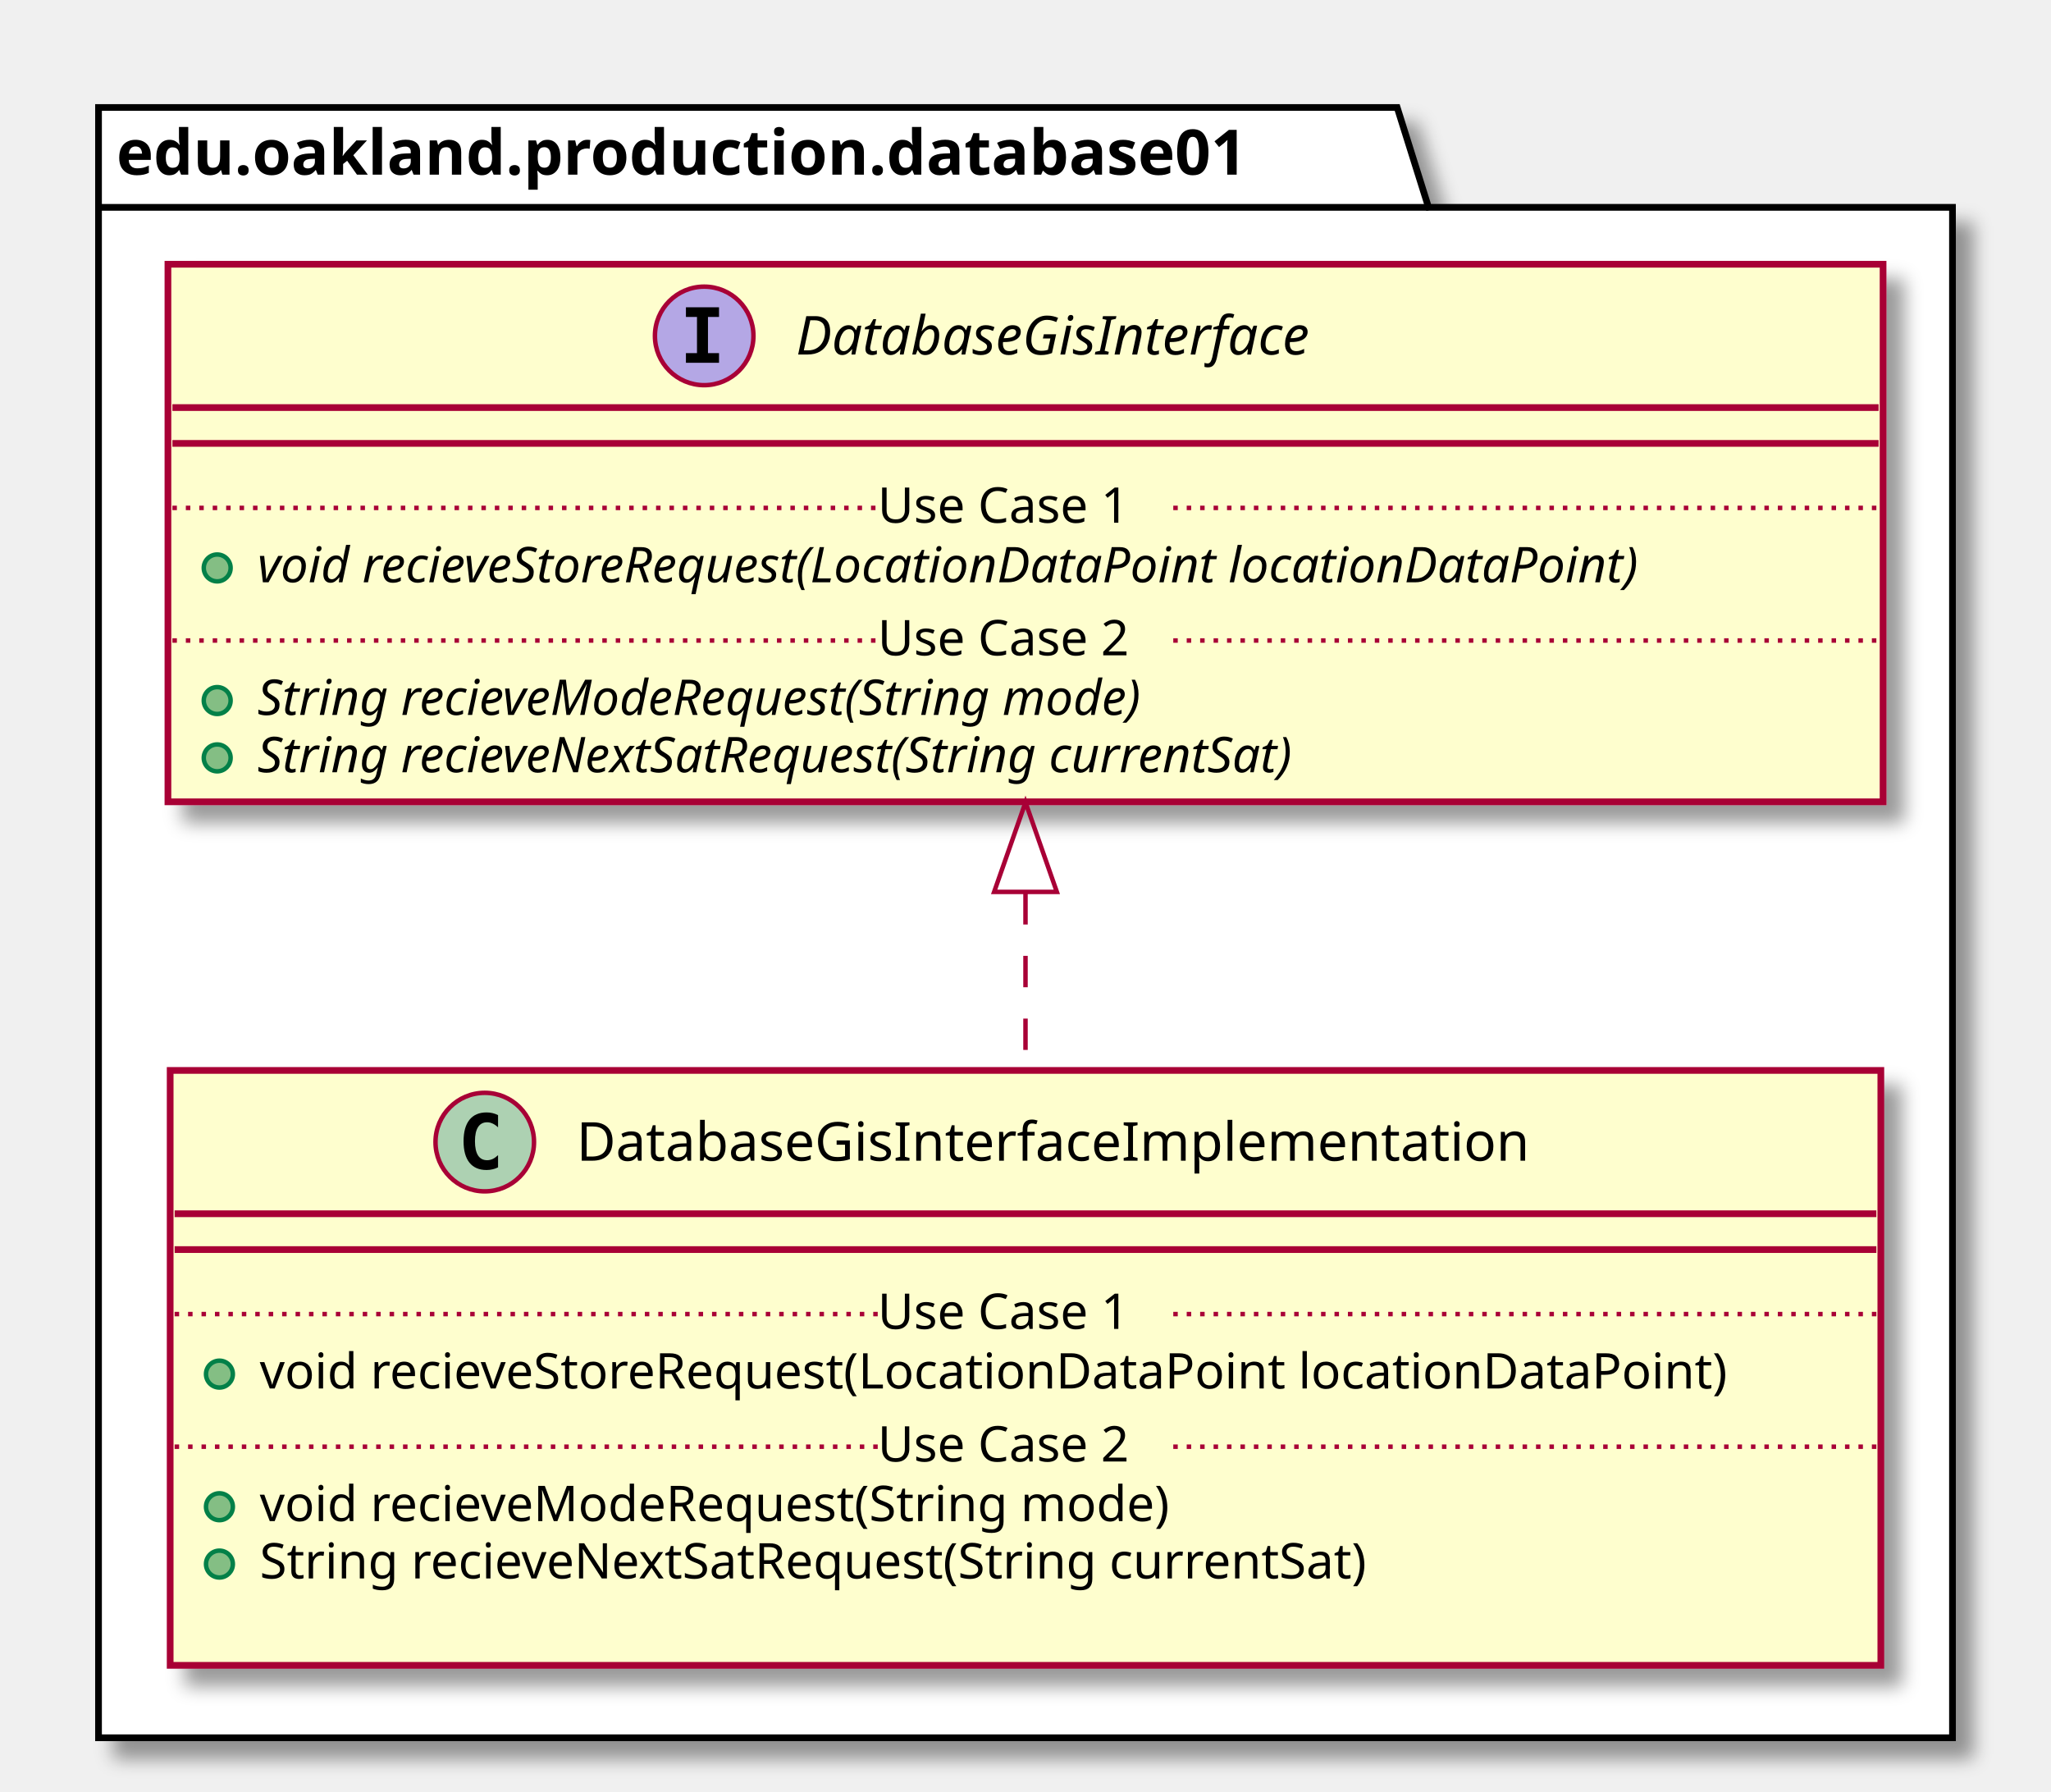
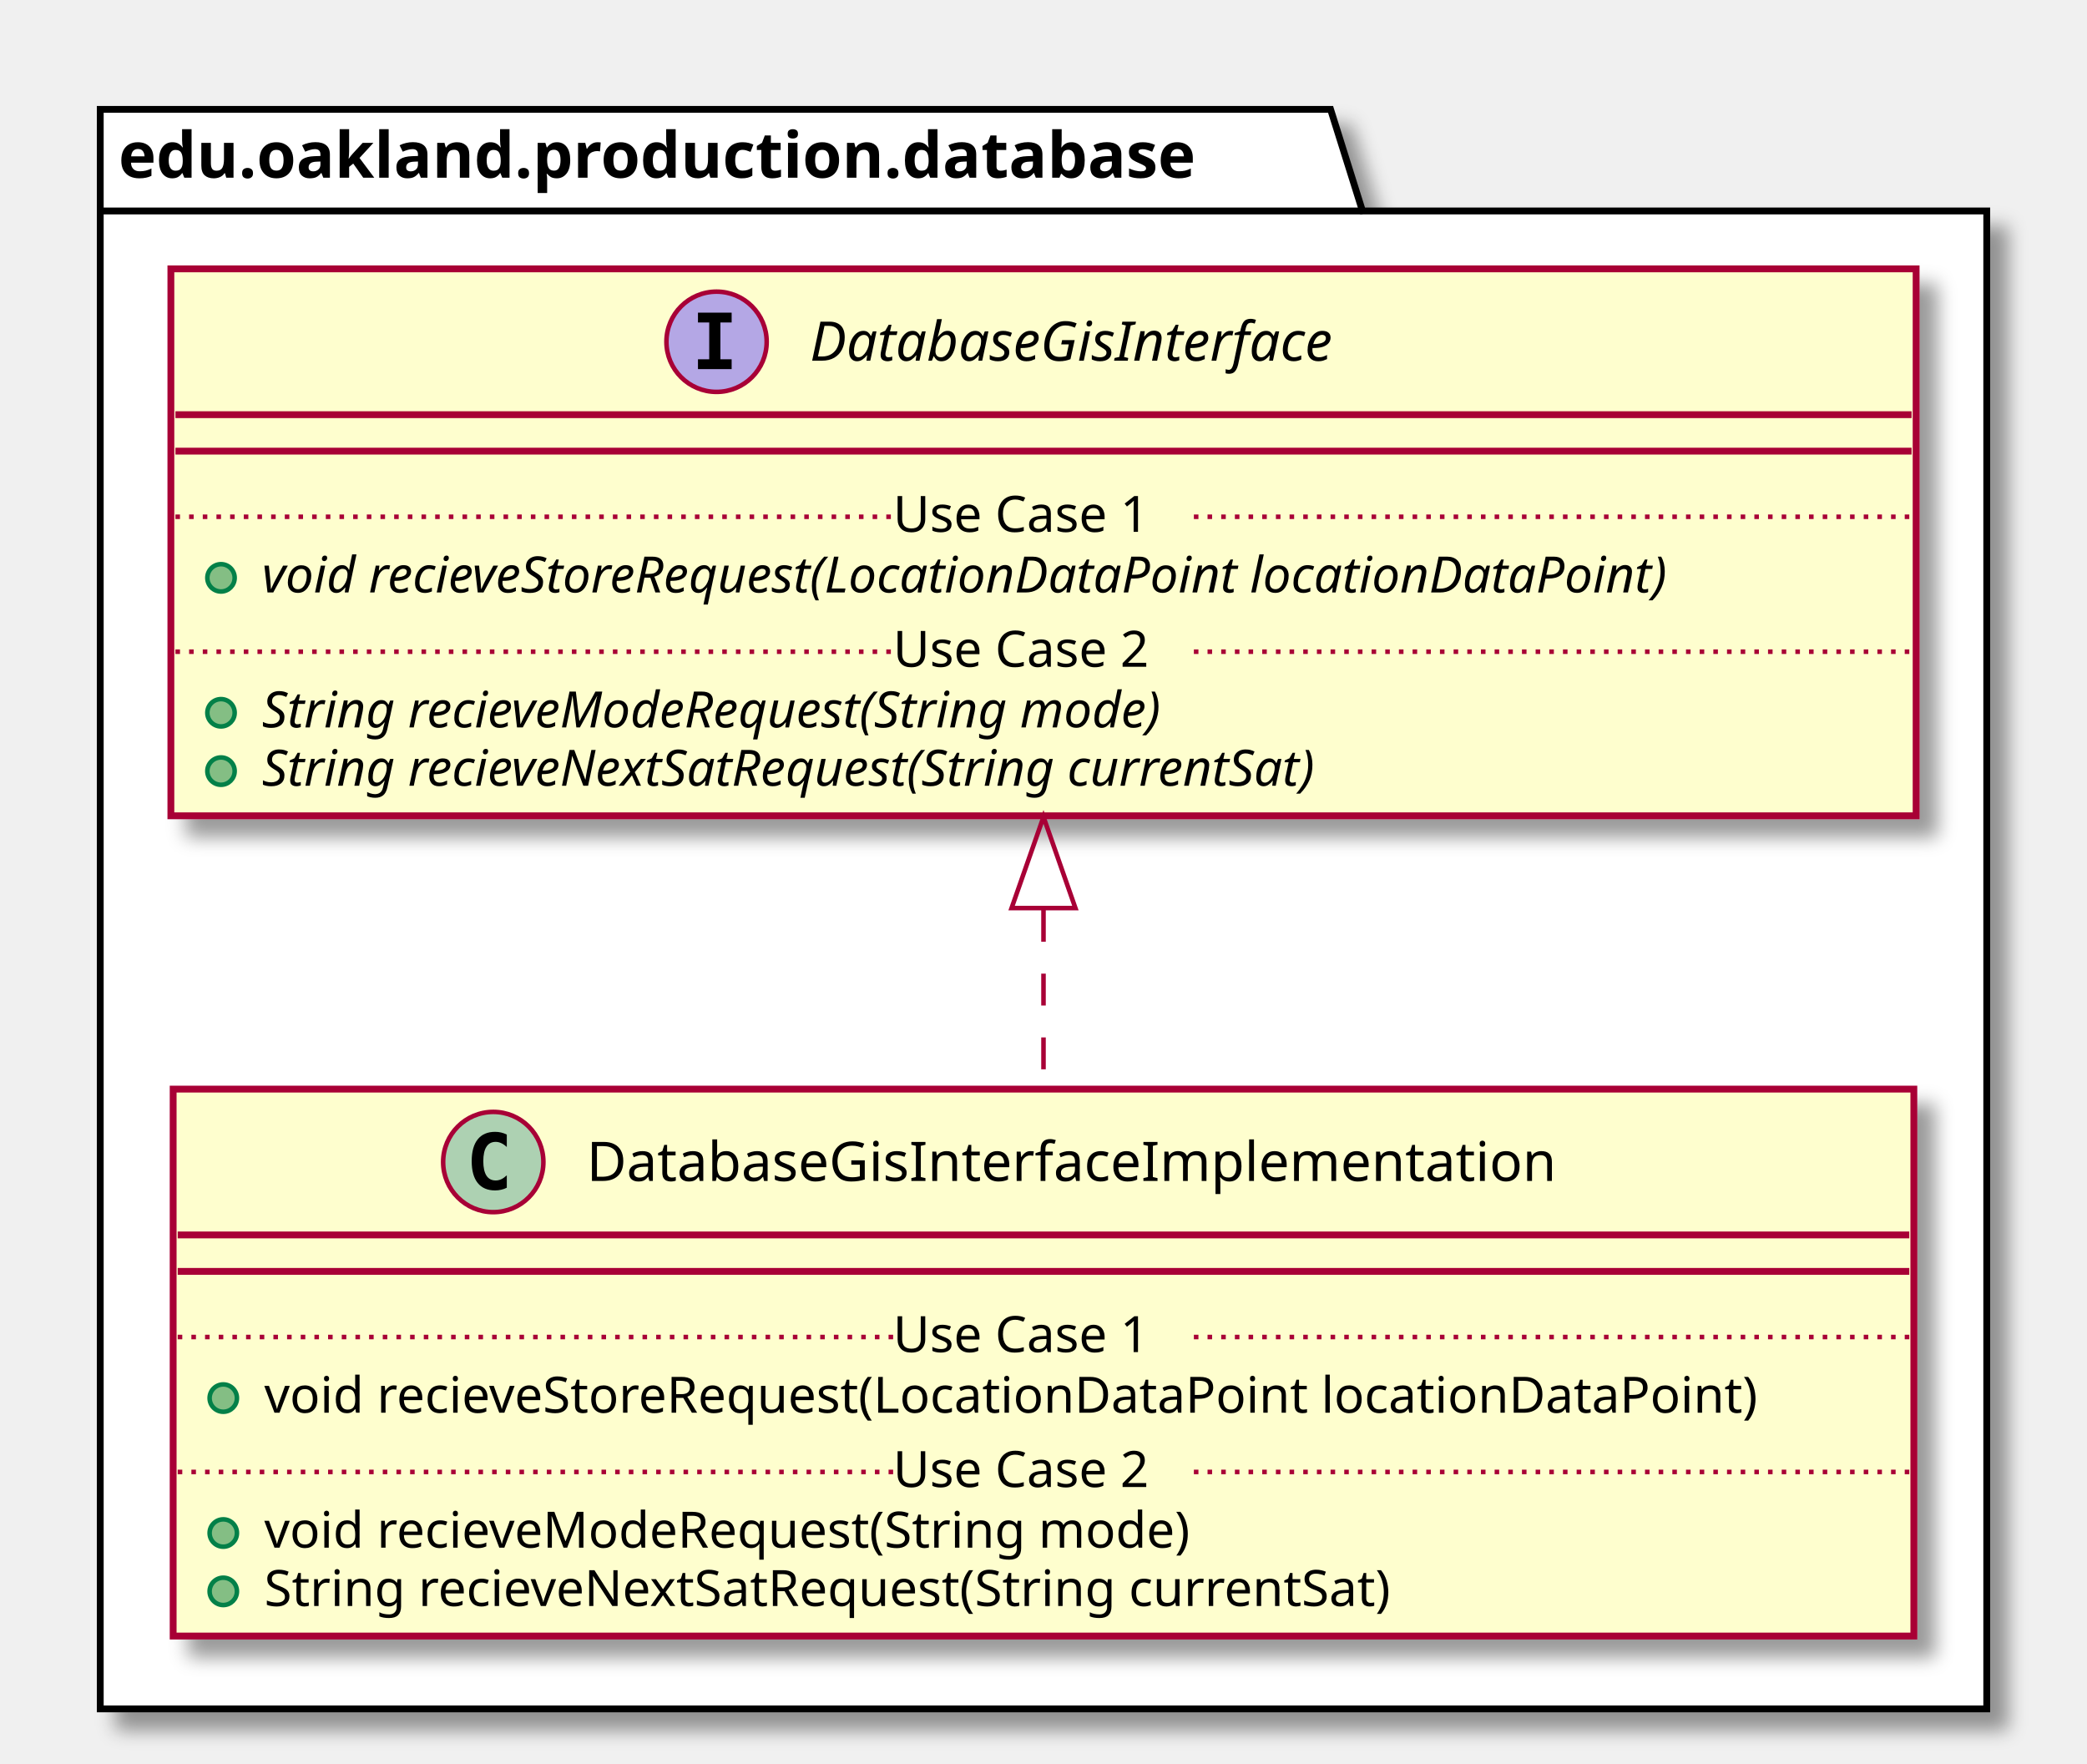
- <svg xmlns="http://www.w3.org/2000/svg" contentScriptType="application/ecmascript" contentStyleType="text/css" height="400px" preserveAspectRatio="none" style="width:458px;height:400px;" version="1.1" viewBox="0 0 458 400" width="458px" zoomAndPan="magnify">
+ <svg xmlns="http://www.w3.org/2000/svg" contentScriptType="application/ecmascript" contentStyleType="text/css" height="387px" preserveAspectRatio="none" style="width:458px;height:387px;" version="1.1" viewBox="0 0 458 387" width="458px" zoomAndPan="magnify">
  <defs>
-     <filter height="300%" id="fh48nbt6pvgu4" width="300%" x="-1" y="-1">
+     <filter height="300%" id="f1ssw3d0vc3bj3" width="300%" x="-1" y="-1">
      <feGaussianBlur result="blurOut" stdDeviation="2.0" />
      <feColorMatrix in="blurOut" result="blurOut2" type="matrix" values="0 0 0 0 0 0 0 0 0 0 0 0 0 0 0 0 0 0 .4 0" />
      <feOffset dx="4.0" dy="4.0" in="blurOut2" result="blurOut3" />
      <feBlend in="SourceGraphic" in2="blurOut3" mode="normal" />
    </filter>
  </defs>
  <g>
-     <polygon fill="#FFFFFF" filter="url(#fh48nbt6pvgu4)" points="22,24,312,24,319,46.297,436,46.297,436,388,22,388,22,24" style="stroke: #000000; stroke-width: 1.5;" />
-     <line style="stroke: #000000; stroke-width: 1.5;" x1="22" x2="319" y1="46.297" y2="46.297" />
-     <text fill="#000000" font-family="sans-serif" font-size="14" font-weight="bold" lengthAdjust="spacingAndGlyphs" textLength="284" x="26" y="38.995">edu.oakland.production.database01</text>
-     <rect fill="#FEFECE" filter="url(#fh48nbt6pvgu4)" height="132.828" id="DatabaseGisInterfaceImplementation" style="stroke: #A80036; stroke-width: 1.5;" width="382" x="38" y="239" />
+     <polygon fill="#FFFFFF" filter="url(#f1ssw3d0vc3bj3)" points="22,24,292,24,299,46.297,436,46.297,436,375,22,375,22,24" style="stroke: #000000; stroke-width: 1.5;" />
+     <line style="stroke: #000000; stroke-width: 1.5;" x1="22" x2="299" y1="46.297" y2="46.297" />
+     <text fill="#000000" font-family="sans-serif" font-size="14" font-weight="bold" lengthAdjust="spacingAndGlyphs" textLength="264" x="26" y="38.995">edu.oakland.production.database</text>
+     <rect fill="#FEFECE" filter="url(#f1ssw3d0vc3bj3)" height="120.023" id="DatabaseGisInterfaceImplementation" style="stroke: #A80036; stroke-width: 1.5;" width="382" x="38" y="239" />
    <ellipse cx="108.25" cy="255" fill="#ADD1B2" rx="11" ry="11" style="stroke: #A80036; stroke-width: 1.0;" />
    <path d="M111.219,260.641 Q110.641,260.938 110,261.078 Q109.359,261.234 108.656,261.234 Q106.156,261.234 104.828,259.594 Q103.516,257.938 103.516,254.812 Q103.516,251.688 104.828,250.031 Q106.156,248.375 108.656,248.375 Q109.359,248.375 110,248.531 Q110.656,248.688 111.219,248.984 L111.219,251.703 Q110.594,251.125 110,250.859 Q109.406,250.578 108.781,250.578 Q107.438,250.578 106.75,251.656 Q106.062,252.719 106.062,254.812 Q106.062,256.906 106.75,257.984 Q107.438,259.047 108.781,259.047 Q109.406,259.047 110,258.781 Q110.594,258.5 111.219,257.922 L111.219,260.641 Z " />
    <text fill="#000000" font-family="sans-serif" font-size="12" lengthAdjust="spacingAndGlyphs" textLength="233" x="128.75" y="259.154">DatabaseGisInterfaceImplementation</text>
    <line style="stroke: #A80036; stroke-width: 1.5;" x1="39" x2="419" y1="271" y2="271" />
    <line style="stroke: #A80036; stroke-width: 1.5;" x1="39" x2="419" y1="279" y2="279" />
    <ellipse cx="49" cy="306.805" fill="#84BE84" rx="3" ry="3" style="stroke: #038048; stroke-width: 1.0;" />
    <text fill="#000000" font-family="sans-serif" font-size="11" lengthAdjust="spacingAndGlyphs" textLength="356" x="58" y="310.015">void recieveStoreRequest(LocationDataPoint locationDataPoint)</text>
    <line style="stroke: #A80036; stroke-width: 1.0; stroke-dasharray: 1.0,2.0;" x1="39" x2="196" y1="293.402" y2="293.402" />
    <text fill="#000000" font-family="sans-serif" font-size="11" lengthAdjust="spacingAndGlyphs" textLength="66" x="196" y="296.71">Use Case 1</text>
    <line style="stroke: #A80036; stroke-width: 1.0; stroke-dasharray: 1.0,2.0;" x1="262" x2="419" y1="293.402" y2="293.402" />
    <ellipse cx="49" cy="336.414" fill="#84BE84" rx="3" ry="3" style="stroke: #038048; stroke-width: 1.0;" />
    <text fill="#000000" font-family="sans-serif" font-size="11" lengthAdjust="spacingAndGlyphs" textLength="222" x="58" y="339.625">void recieveModeRequest(String mode)</text>
    <ellipse cx="49" cy="349.219" fill="#84BE84" rx="3" ry="3" style="stroke: #038048; stroke-width: 1.0;" />
    <text fill="#000000" font-family="sans-serif" font-size="11" lengthAdjust="spacingAndGlyphs" textLength="275" x="58" y="352.429">String recieveNextSatRequest(String currentSat)</text>
-     <text fill="#000000" font-family="sans-serif" font-size="11" lengthAdjust="spacingAndGlyphs" textLength="0" x="62" y="365.234" />
    <line style="stroke: #A80036; stroke-width: 1.0; stroke-dasharray: 1.0,2.0;" x1="39" x2="196" y1="323.012" y2="323.012" />
    <text fill="#000000" font-family="sans-serif" font-size="11" lengthAdjust="spacingAndGlyphs" textLength="66" x="196" y="326.32">Use Case 2</text>
    <line style="stroke: #A80036; stroke-width: 1.0; stroke-dasharray: 1.0,2.0;" x1="262" x2="419" y1="323.012" y2="323.012" />
-     <rect fill="#FEFECE" filter="url(#fh48nbt6pvgu4)" height="120.023" id="DatabaseGisInterface" style="stroke: #A80036; stroke-width: 1.5;" width="383" x="37.5" y="59" />
+     <rect fill="#FEFECE" filter="url(#f1ssw3d0vc3bj3)" height="120.023" id="DatabaseGisInterface" style="stroke: #A80036; stroke-width: 1.5;" width="383" x="37.5" y="59" />
    <ellipse cx="157.25" cy="75" fill="#B4A7E5" rx="11" ry="11" style="stroke: #A80036; stroke-width: 1.0;" />
    <path d="M153.172,70.766 L153.172,68.609 L160.562,68.609 L160.562,70.766 L158.094,70.766 L158.094,78.844 L160.562,78.844 L160.562,81 L153.172,81 L153.172,78.844 L155.641,78.844 L155.641,70.766 L153.172,70.766 Z " />
    <text fill="#000000" font-family="sans-serif" font-size="12" font-style="italic" lengthAdjust="spacingAndGlyphs" textLength="135" x="177.75" y="79.154">DatabaseGisInterface</text>
    <line style="stroke: #A80036; stroke-width: 1.5;" x1="38.5" x2="419.5" y1="91" y2="91" />
    <line style="stroke: #A80036; stroke-width: 1.5;" x1="38.5" x2="419.5" y1="99" y2="99" />
    <ellipse cx="48.5" cy="126.805" fill="#84BE84" rx="3" ry="3" style="stroke: #038048; stroke-width: 1.0;" />
    <text fill="#000000" font-family="sans-serif" font-size="11" font-style="italic" lengthAdjust="spacingAndGlyphs" textLength="357" x="57.5" y="130.015">void recieveStoreRequest(LocationDataPoint locationDataPoint)</text>
    <line style="stroke: #A80036; stroke-width: 1.0; stroke-dasharray: 1.0,2.0;" x1="38.5" x2="196" y1="113.402" y2="113.402" />
    <text fill="#000000" font-family="sans-serif" font-size="11" lengthAdjust="spacingAndGlyphs" textLength="66" x="196" y="116.71">Use Case 1</text>
    <line style="stroke: #A80036; stroke-width: 1.0; stroke-dasharray: 1.0,2.0;" x1="262" x2="419.5" y1="113.402" y2="113.402" />
    <ellipse cx="48.5" cy="156.414" fill="#84BE84" rx="3" ry="3" style="stroke: #038048; stroke-width: 1.0;" />
    <text fill="#000000" font-family="sans-serif" font-size="11" font-style="italic" lengthAdjust="spacingAndGlyphs" textLength="232" x="57.5" y="159.625">String recieveModeRequest(String mode)</text>
    <ellipse cx="48.5" cy="169.219" fill="#84BE84" rx="3" ry="3" style="stroke: #038048; stroke-width: 1.0;" />
    <text fill="#000000" font-family="sans-serif" font-size="11" font-style="italic" lengthAdjust="spacingAndGlyphs" textLength="273" x="57.5" y="172.429">String recieveNextSatRequest(String currentSat)</text>
    <line style="stroke: #A80036; stroke-width: 1.0; stroke-dasharray: 1.0,2.0;" x1="38.5" x2="196" y1="143.012" y2="143.012" />
    <text fill="#000000" font-family="sans-serif" font-size="11" lengthAdjust="spacingAndGlyphs" textLength="66" x="196" y="146.32">Use Case 2</text>
    <line style="stroke: #A80036; stroke-width: 1.0; stroke-dasharray: 1.0,2.0;" x1="262" x2="419.5" y1="143.012" y2="143.012" />
-     <path d="M229,199.42 C229,212.62 229,226.18 229,238.98 " fill="none" id="DatabaseGisInterface&lt;-DatabaseGisInterfaceImplementation" style="stroke: #A80036; stroke-width: 1.0; stroke-dasharray: 7.0,7.0;" />
-     <polygon fill="none" points="222,199.14,229,179.14,236,199.14,222,199.14" style="stroke: #A80036; stroke-width: 1.0;" />
+     <path d="M229,199.66 C229,212.88 229,226.39 229,238.99 " fill="none" id="DatabaseGisInterface&lt;-DatabaseGisInterfaceImplementation" style="stroke: #A80036; stroke-width: 1.0; stroke-dasharray: 7.0,7.0;" />
+     <polygon fill="none" points="222,199.27,229,179.27,236,199.27,222,199.27" style="stroke: #A80036; stroke-width: 1.0;" />
  </g>
</svg>
